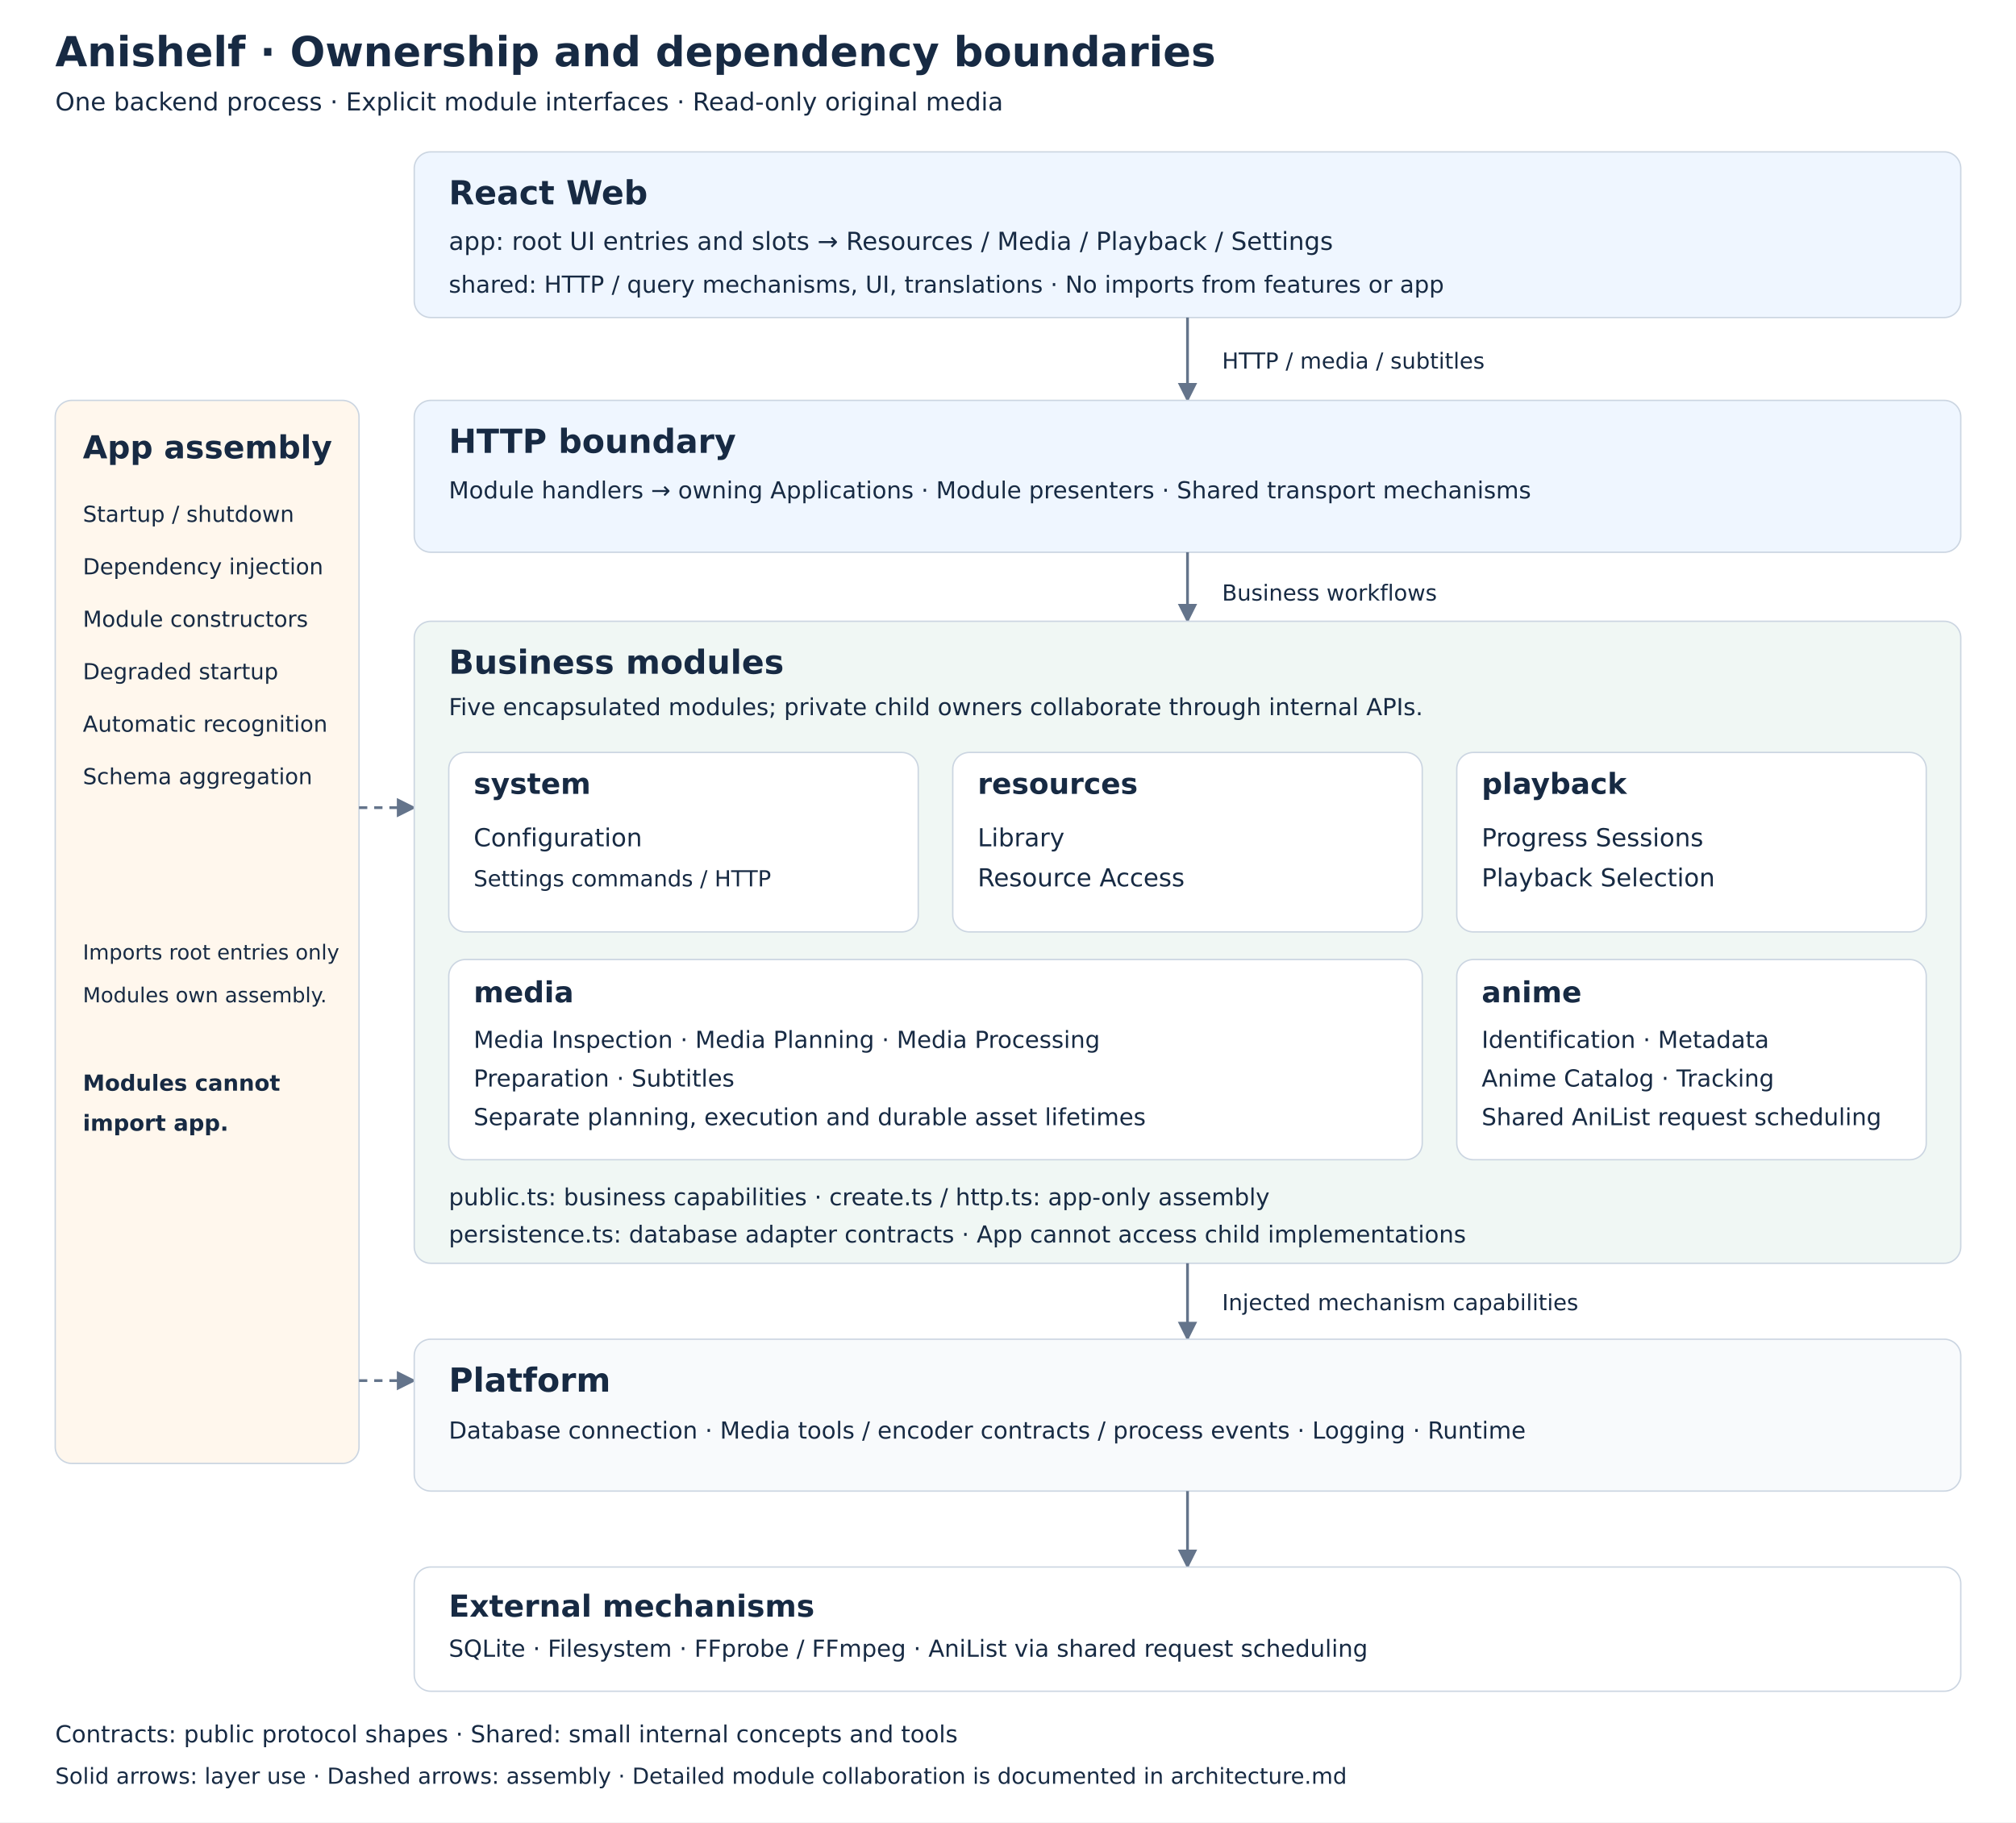
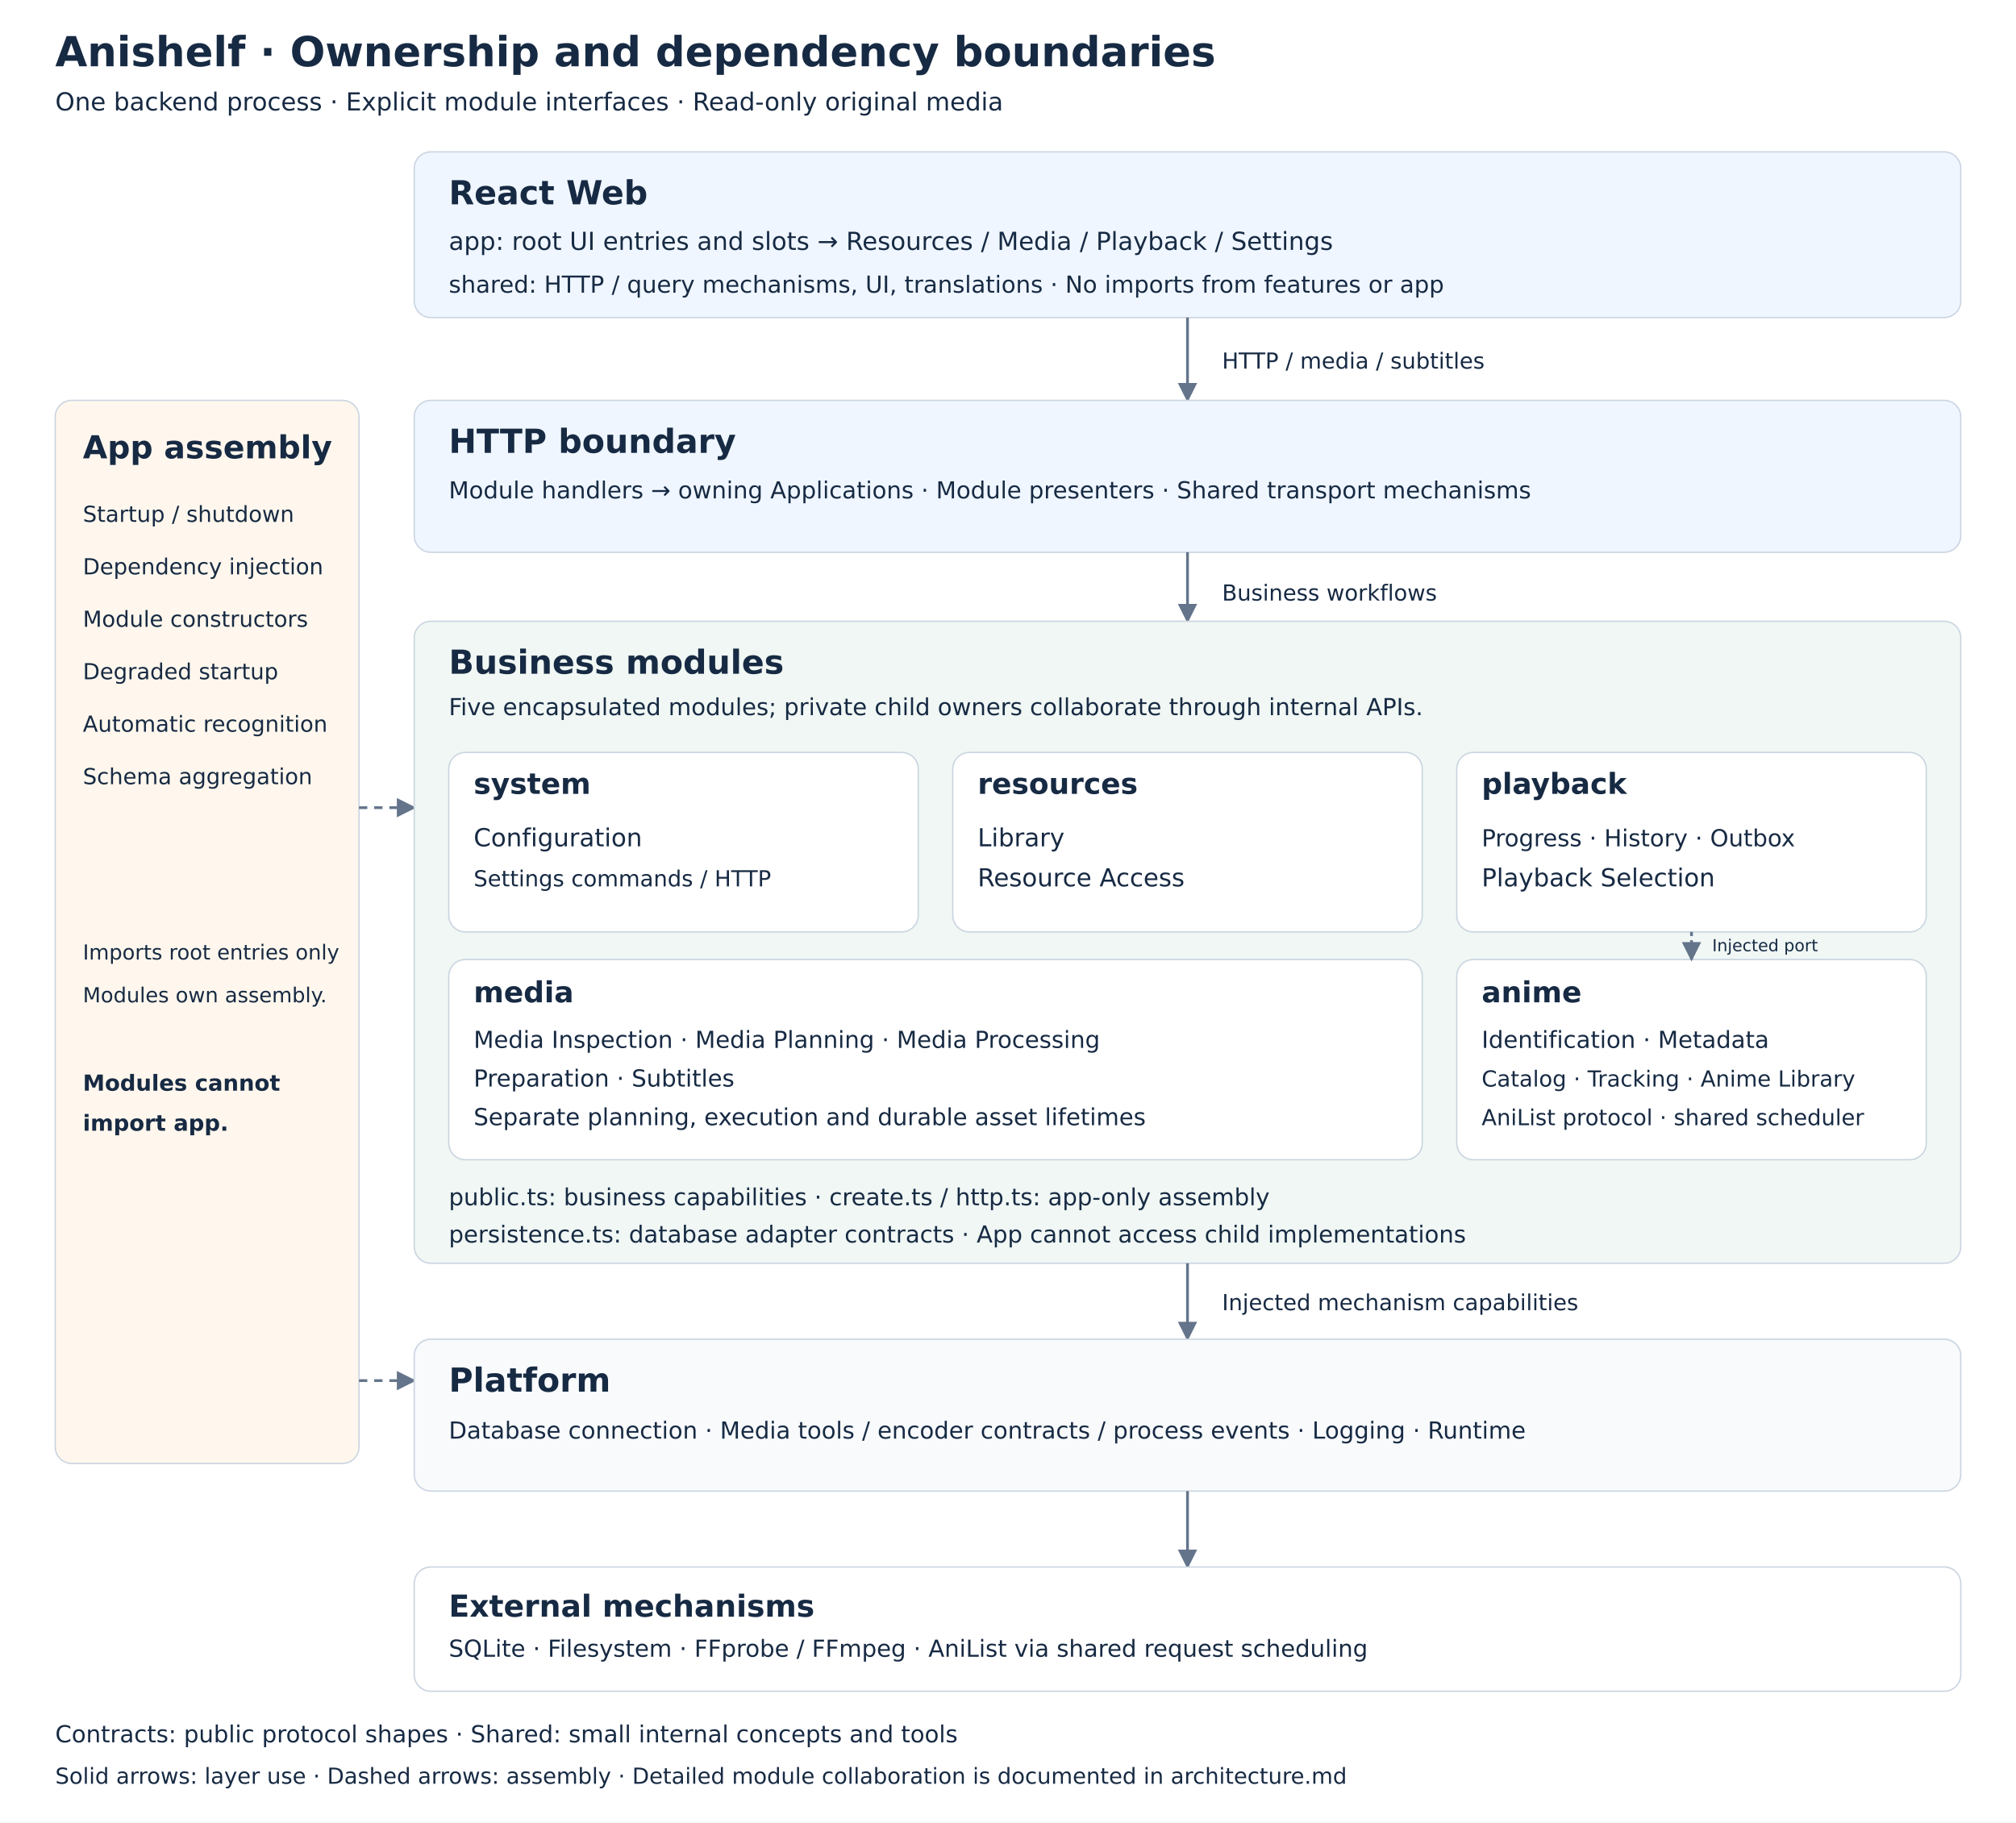
<svg xmlns="http://www.w3.org/2000/svg" width="1460" height="1320" viewBox="0 0 1460 1320" role="img" aria-labelledby="title desc">
  <defs>
    <marker id="arrow" viewBox="0 0 10 10" refX="9" refY="5" markerWidth="7" markerHeight="7" orient="auto-start-reverse">
      <path d="M0 0 10 5 0 10z" fill="#64748b" />
    </marker>
  </defs>
  <rect width="1460" height="1320" fill="white" />
  <g font-family="DejaVu Sans, Arial, sans-serif" fill="#172a43">
    <text x="40" y="48" font-size="30" font-weight="600">Anishelf · Ownership and dependency boundaries</text>
    <text x="40" y="80" font-size="18">One backend process · Explicit module interfaces · Read-only original media</text>
    <rect x="300" y="110" width="1120" height="120" rx="12" fill="#eff6ff" stroke="#cbd5e1" />
    <text x="325" y="148" font-size="24" font-weight="600">React Web</text>
    <text x="325" y="181" font-size="18">app: root UI entries and slots → Resources / Media / Playback / Settings</text>
    <text x="325" y="212" font-size="17">shared: HTTP / query mechanisms, UI, translations · No imports from features or app</text>
    <path d="M860 230 V290" fill="none" stroke="#64748b" stroke-width="2" marker-end="url(#arrow)" />
    <text x="885" y="267" font-size="16">HTTP / media / subtitles</text>
    <rect x="300" y="290" width="1120" height="110" rx="12" fill="#eff6ff" stroke="#cbd5e1" />
    <text x="325" y="328" font-size="24" font-weight="600">HTTP boundary</text>
    <text x="325" y="361" font-size="17">Module handlers → owning Applications · Module presenters · Shared transport mechanisms</text>
    <rect x="40" y="290" width="220" height="770" rx="12" fill="#fff7ed" stroke="#cbd5e1" />
    <text x="60" y="332" font-size="23" font-weight="600">App assembly</text>
    <text x="60" y="378" font-size="16">Startup / shutdown</text>
    <text x="60" y="416" font-size="16">Dependency injection</text>
    <text x="60" y="454" font-size="16">Module constructors</text>
    <text x="60" y="492" font-size="16">Degraded startup</text>
    <text x="60" y="530" font-size="16">Automatic recognition</text>
    <text x="60" y="568" font-size="16">Schema aggregation</text>
    <text x="60" y="695" font-size="15">Imports root entries only</text>
    <text x="60" y="726" font-size="15">Modules own assembly.</text>
    <text x="60" y="790" font-size="16" font-weight="600">Modules cannot</text>
    <text x="60" y="819" font-size="16" font-weight="600">import app.</text>
    <path d="M260 585 H300" fill="none" stroke="#64748b" stroke-width="2" stroke-dasharray="6 5" marker-end="url(#arrow)" />
    <path d="M260 1000 H300" fill="none" stroke="#64748b" stroke-width="2" stroke-dasharray="6 5" marker-end="url(#arrow)" />
    <path d="M860 400 V450" fill="none" stroke="#64748b" stroke-width="2" marker-end="url(#arrow)" />
    <text x="885" y="435" font-size="16">Business workflows</text>
    <rect x="300" y="450" width="1120" height="465" rx="12" fill="#f0f7f4" stroke="#cbd5e1" />
    <text x="325" y="488" font-size="24" font-weight="600">Business modules</text>
    <text x="325" y="518" font-size="17">Five encapsulated modules; private child owners collaborate through internal APIs.</text>
    <rect x="325" y="545" width="340" height="130" rx="12" fill="white" stroke="#cbd5e1" />
    <text x="343" y="575" font-size="21" font-weight="600">system</text>
    <text x="343" y="613" font-size="18">Configuration</text>
    <text x="343" y="642" font-size="16">Settings commands / HTTP</text>
    <rect x="690" y="545" width="340" height="130" rx="12" fill="white" stroke="#cbd5e1" />
    <text x="708" y="575" font-size="21" font-weight="600">resources</text>
    <text x="708" y="613" font-size="18">Library</text>
    <text x="708" y="642" font-size="18">Resource Access</text>
    <rect x="1055" y="545" width="340" height="130" rx="12" fill="white" stroke="#cbd5e1" />
    <text x="1073" y="575" font-size="21" font-weight="600">playback</text>
-     <text x="1073" y="613" font-size="18">Progress Sessions</text>
+     <text x="1073" y="613" font-size="17">Progress · History · Outbox</text>
    <text x="1073" y="642" font-size="18">Playback Selection</text>
    <rect x="325" y="695" width="705" height="145" rx="12" fill="white" stroke="#cbd5e1" />
    <text x="343" y="726" font-size="21" font-weight="600">media</text>
    <text x="343" y="759" font-size="17">Media Inspection · Media Planning · Media Processing</text>
    <text x="343" y="787" font-size="17">Preparation · Subtitles</text>
    <text x="343" y="815" font-size="17">Separate planning, execution and durable asset lifetimes</text>
    <rect x="1055" y="695" width="340" height="145" rx="12" fill="white" stroke="#cbd5e1" />
    <text x="1073" y="726" font-size="21" font-weight="600">anime</text>
    <text x="1073" y="759" font-size="17">Identification · Metadata</text>
-     <text x="1073" y="787" font-size="17">Anime Catalog · Tracking</text>
-     <text x="1073" y="815" font-size="17">Shared AniList request scheduling</text>
+     <text x="1073" y="787" font-size="16">Catalog · Tracking · Anime Library</text>
+     <text x="1073" y="815" font-size="16">AniList protocol · shared scheduler</text>
+     <path d="M1225 675 V695" fill="none" stroke="#64748b" stroke-width="2" stroke-dasharray="3 3" marker-end="url(#arrow)" />
+     <text x="1240" y="689" font-size="12">Injected port</text>
    <text x="325" y="873" font-size="17">public.ts: business capabilities · create.ts / http.ts: app-only assembly</text>
    <text x="325" y="900" font-size="17">persistence.ts: database adapter contracts · App cannot access child implementations</text>
    <path d="M860 915 V970" fill="none" stroke="#64748b" stroke-width="2" marker-end="url(#arrow)" />
    <text x="885" y="949" font-size="16">Injected mechanism capabilities</text>
    <rect x="300" y="970" width="1120" height="110" rx="12" fill="#f8fafc" stroke="#cbd5e1" />
    <text x="325" y="1008" font-size="24" font-weight="600">Platform</text>
    <text x="325" y="1042" font-size="17">Database connection · Media tools / encoder contracts / process events · Logging · Runtime</text>
    <path d="M860 1080 V1135" fill="none" stroke="#64748b" stroke-width="2" marker-end="url(#arrow)" />
    <rect x="300" y="1135" width="1120" height="90" rx="12" fill="white" stroke="#cbd5e1" />
    <text x="325" y="1171" font-size="22" font-weight="600">External mechanisms</text>
    <text x="325" y="1200" font-size="17">SQLite · Filesystem · FFprobe / FFmpeg · AniList via shared request scheduling</text>
    <text x="40" y="1262" font-size="17">Contracts: public protocol shapes · Shared: small internal concepts and tools</text>
    <text x="40" y="1292" font-size="16">Solid arrows: layer use · Dashed arrows: assembly · Detailed module collaboration is documented in architecture.md</text>
  </g>
</svg>
